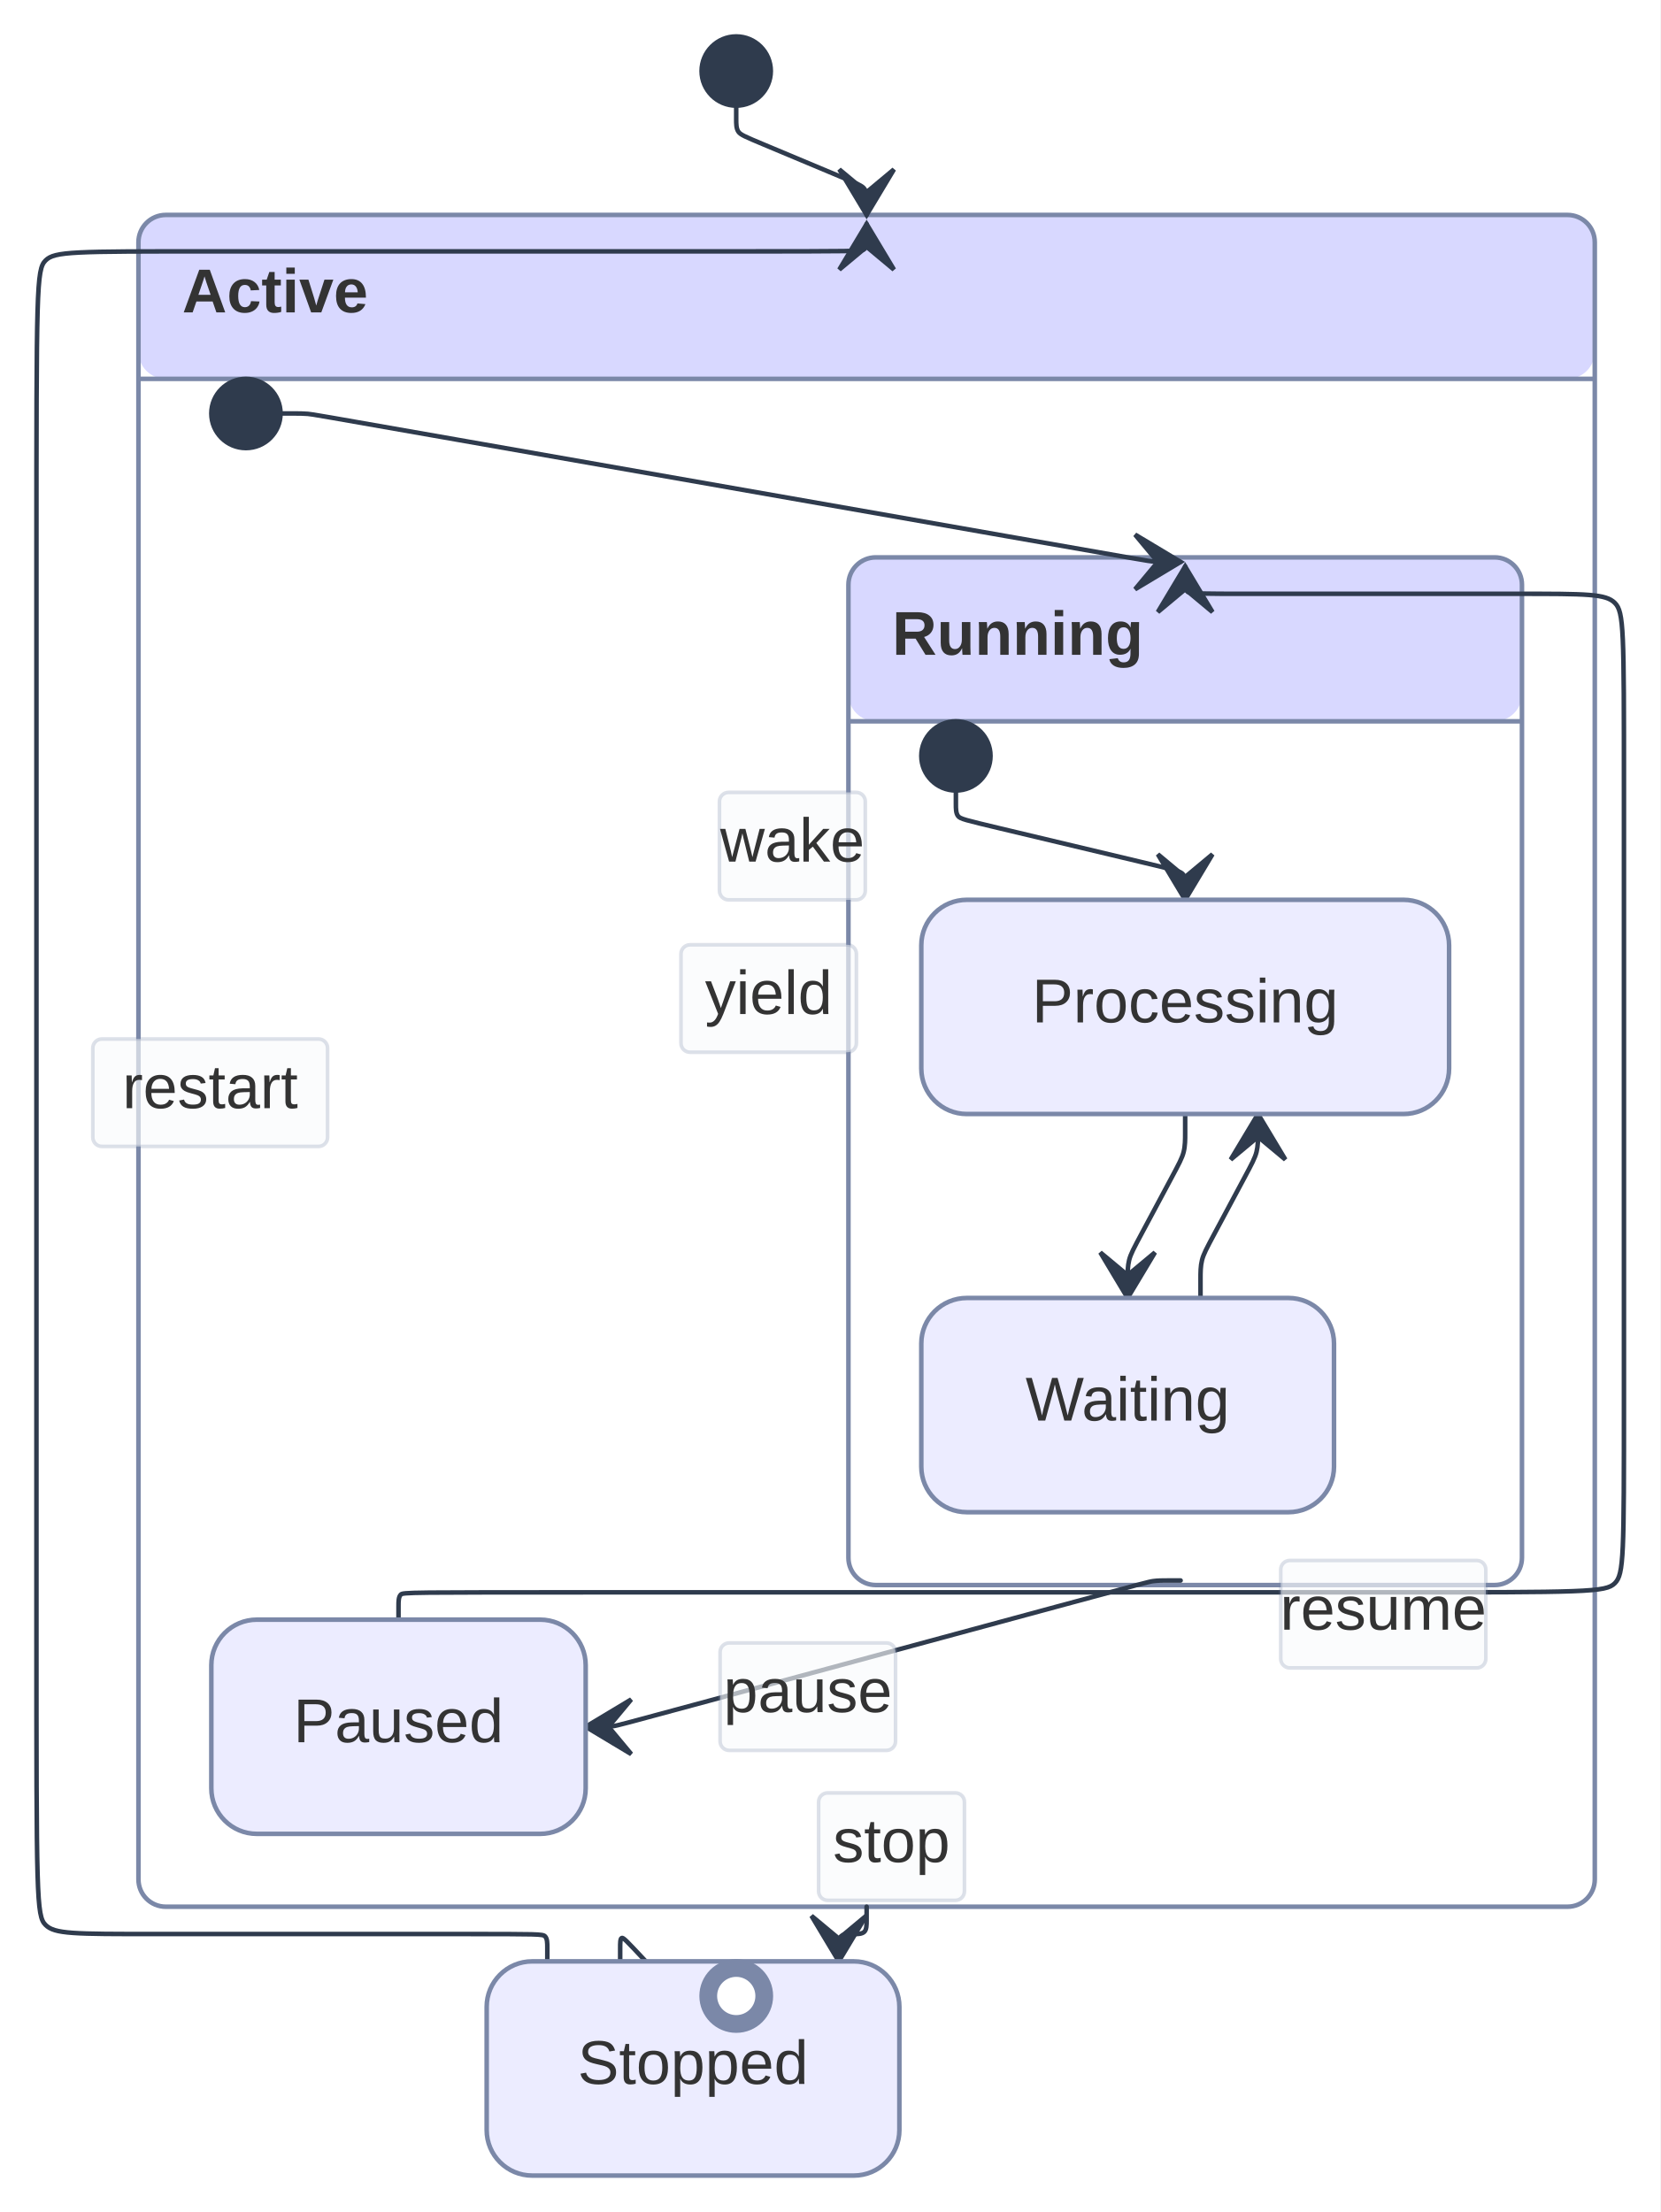
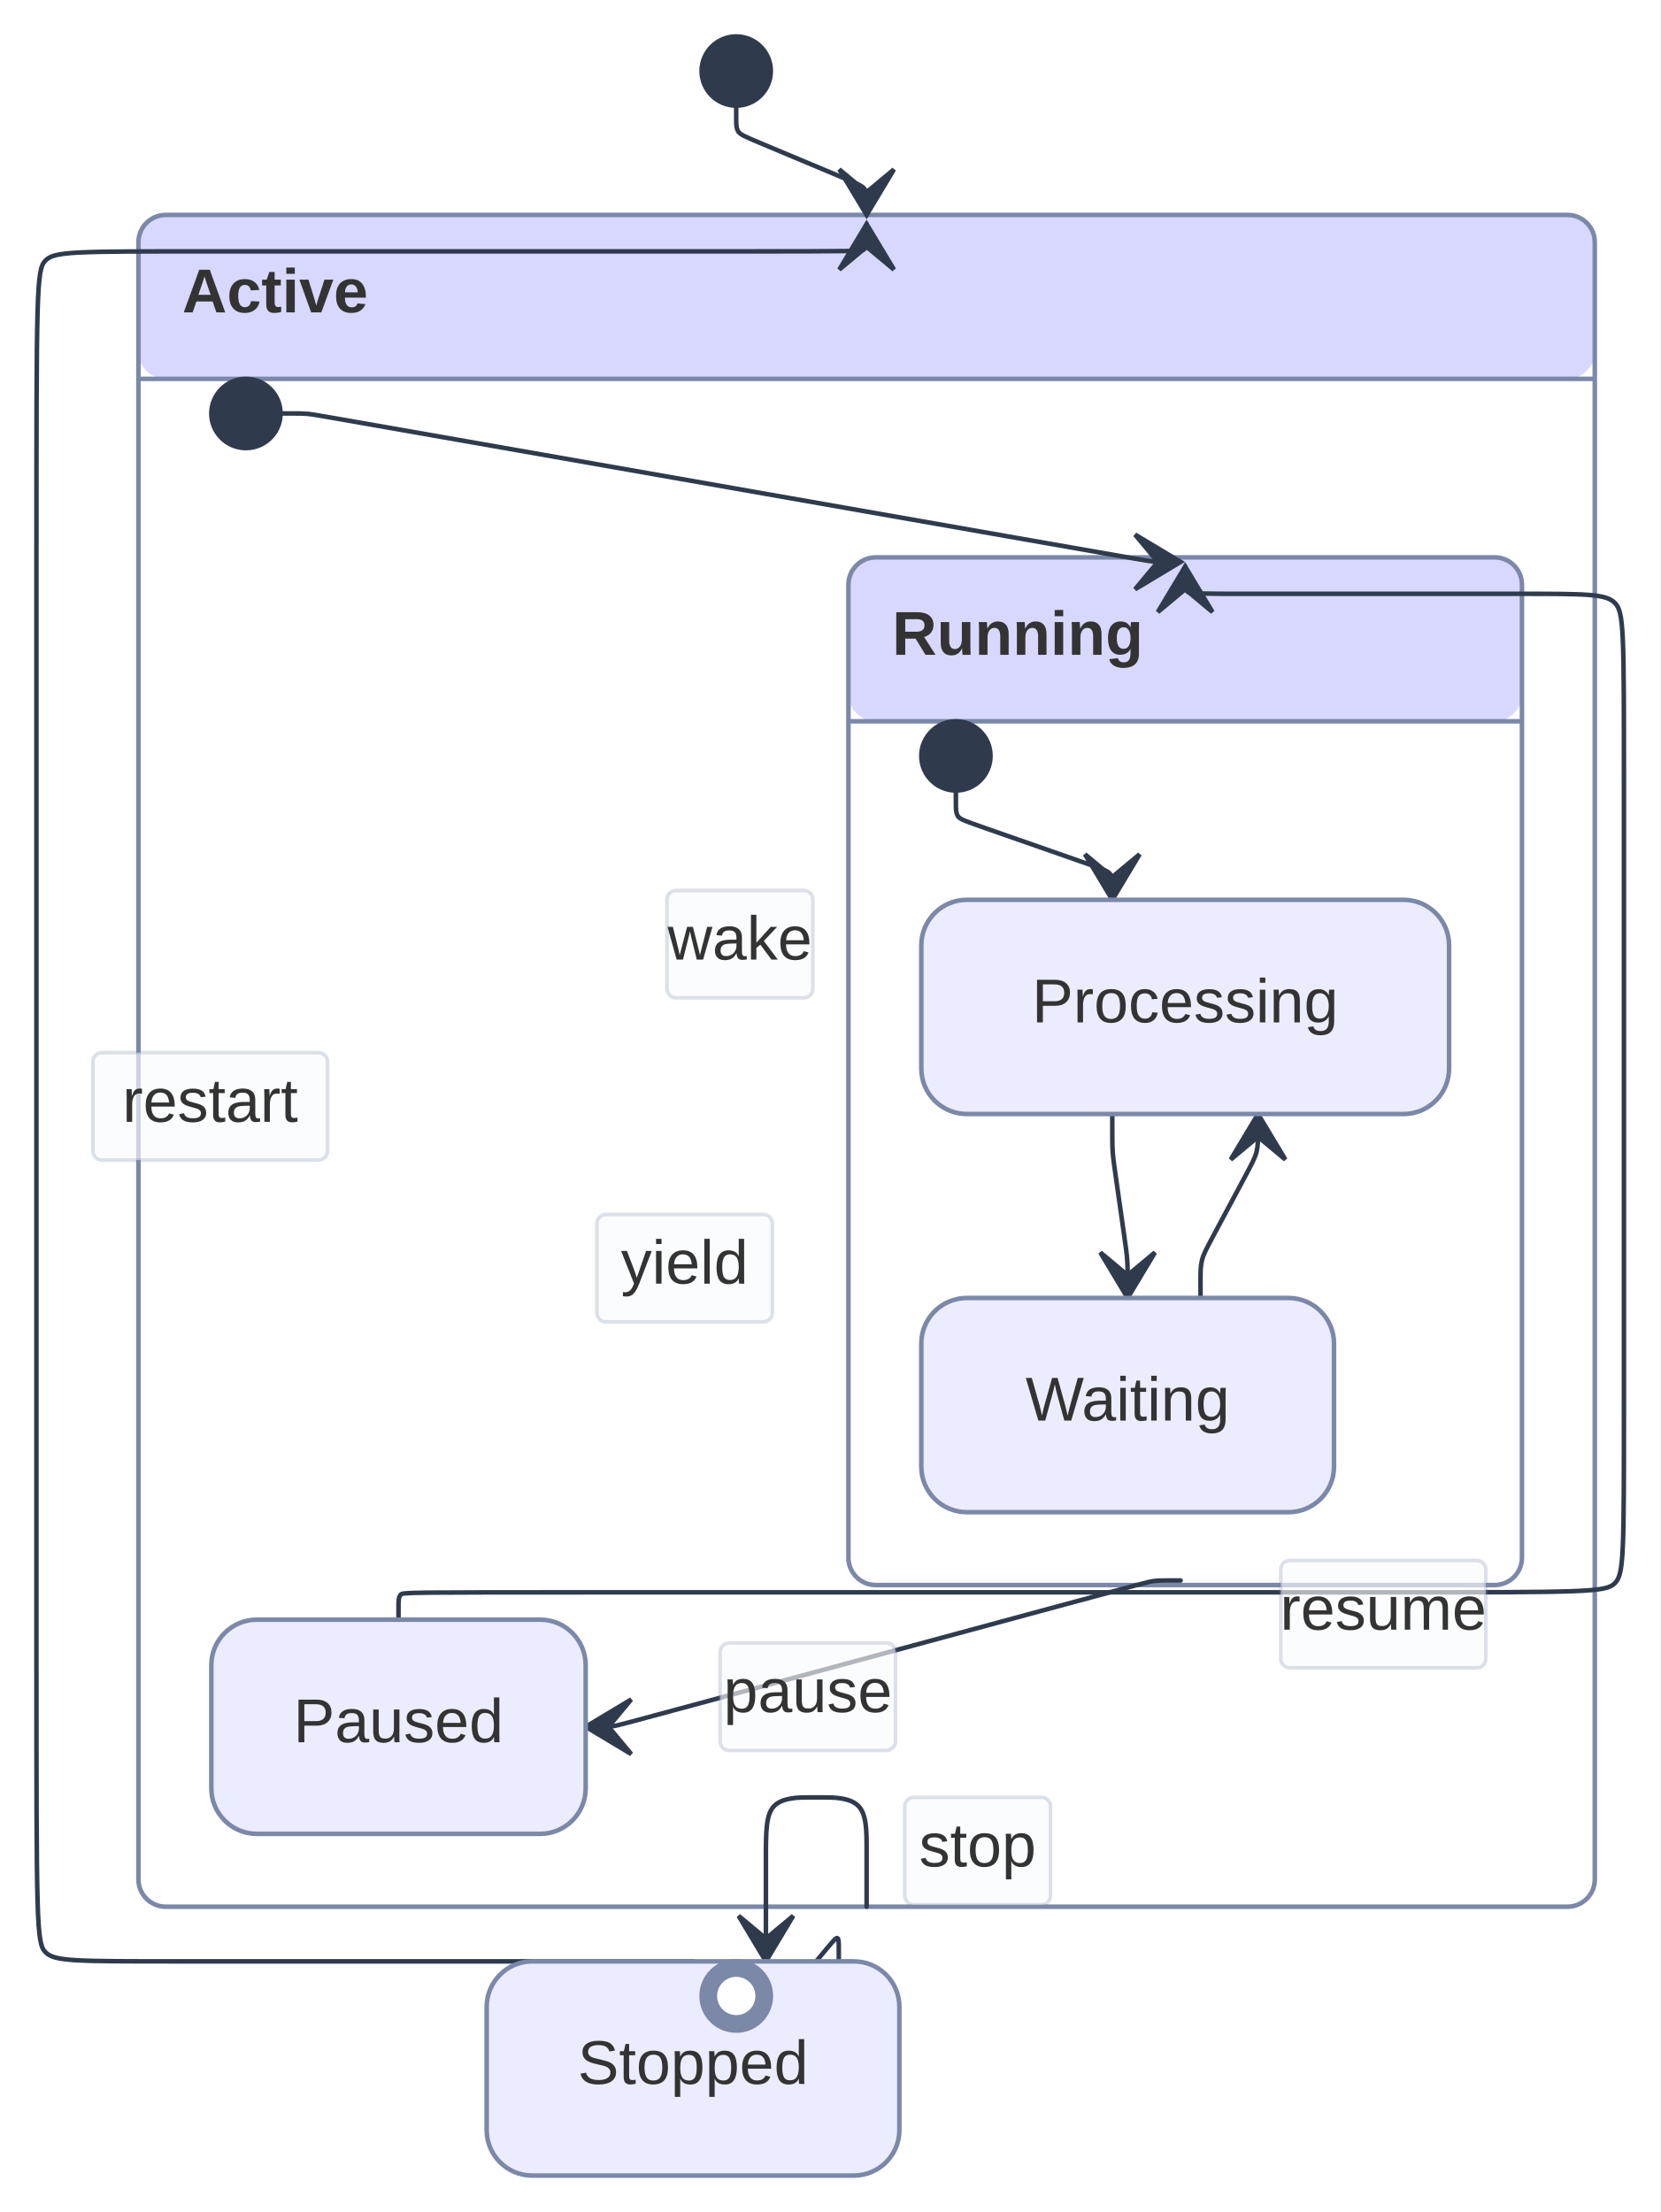
<svg xmlns="http://www.w3.org/2000/svg" width="364.572" height="485.76" viewBox="0 0 364.572 485.76">
  <rect x="0" y="0" width="364.572" height="485.76" fill="#FFFFFF" />
  <defs>
    <marker id="arrow-0" viewBox="0 0 10 10" refX="5" refY="5" markerUnits="userSpaceOnUse" markerWidth="8" markerHeight="8" orient="auto">
      <path d="M 0 0 L 10 5 L 0 10 z" fill="#2F3B4D" stroke="#2F3B4D" stroke-width="1" stroke-dasharray="1,0" />
    </marker>
    <marker id="arrow-start-0" viewBox="0 0 10 10" refX="4.5" refY="5" markerUnits="userSpaceOnUse" markerWidth="8" markerHeight="8" orient="auto">
      <path d="M 0 5 L 10 10 L 10 0 z" fill="#2F3B4D" stroke="#2F3B4D" stroke-width="1" stroke-dasharray="1,0" />
    </marker>
    <marker id="arrow-state-0" viewBox="0 0 20 14" refX="19" refY="7" markerUnits="userSpaceOnUse" markerWidth="20" markerHeight="14" orient="auto">
      <path d="M 19 7 L 9 13 L 14 7 L 9 1 Z" fill="#2F3B4D" stroke="#2F3B4D" stroke-width="1" stroke-dasharray="1,0" />
    </marker>
  </defs>
  <rect x="30.40" y="47.20" width="319.77" height="36.00" rx="6" ry="6" fill="hsl(240, 100%, 92.275%)" stroke="none" />
  <rect x="30.40" y="83.20" width="319.77" height="335.52" fill="hsl(240, 88%, 100%)" stroke="none" />
  <line x1="30.40" y1="83.20" x2="350.17" y2="83.20" stroke="#7B88A8" stroke-width="1" />
  <rect x="30.40" y="47.20" width="319.77" height="371.52" rx="6" ry="6" fill="none" stroke="#7B88A8" stroke-width="1" />
  <text x="40.00" y="68.60" text-anchor="start" font-family="'trebuchet ms', verdana, arial, sans-serif" font-size="13.6" fill="#333333" font-weight="600">
    <tspan x="40.00" dy="0.00">Active</tspan>
  </text>
  <rect x="186.29" y="122.40" width="147.89" height="36.00" rx="6" ry="6" fill="hsl(240, 100%, 92.275%)" stroke="none" />
  <rect x="186.29" y="158.40" width="147.89" height="189.68" fill="hsl(240, 88%, 100%)" stroke="none" />
  <line x1="186.29" y1="158.40" x2="334.17" y2="158.40" stroke="#7B88A8" stroke-width="1" />
  <rect x="186.29" y="122.40" width="147.89" height="225.68" rx="6" ry="6" fill="none" stroke="#7B88A8" stroke-width="1" />
  <text x="195.89" y="143.80" text-anchor="start" font-family="'trebuchet ms', verdana, arial, sans-serif" font-size="13.6" fill="#333333" font-weight="600">
    <tspan x="195.89" dy="0.00">Running</tspan>
  </text>
  <path d="M 161.651,23.200L 161.651,23.700C161.651,24.200,161.651,25.200,161.651,26.200C161.651,27.200,161.651,28.200,162.112,28.893C162.573,29.587,163.495,29.973,167.807,31.780C172.118,33.586,179.818,36.813,184.130,38.620C188.441,40.427,189.364,40.813,189.825,41.507C190.286,42.200,190.286,43.200,190.286,44.200C190.286,45.200,190.286,46.200,190.286,46.700L 190.286,47.200" fill="none" stroke="#2F3B4D" stroke-width="1" marker-end="url(#arrow-state-0)" stroke-linecap="round" stroke-linejoin="round" />
  <path d="M 61.600,90.800L 62.100,90.800C62.600,90.800,63.600,90.800,64.600,90.800C65.600,90.800,66.600,90.800,67.592,90.886C68.585,90.973,69.570,91.146,100.016,96.493C130.461,101.840,190.368,112.360,220.813,117.707C251.259,123.054,252.244,123.227,253.236,123.314C254.229,123.400,255.229,123.400,256.229,123.400C257.229,123.400,258.229,123.400,258.729,123.400L 259.229,123.400" fill="none" stroke="#2F3B4D" stroke-width="1" marker-end="url(#arrow-state-0)" stroke-linecap="round" stroke-linejoin="round" />
  <path d="M 259.229,347.080L 258.729,347.080C258.229,347.080,257.229,347.080,256.229,347.080C255.229,347.080,254.229,347.080,253.246,347.211C252.264,347.341,251.298,347.603,232.010,352.825C212.722,358.048,175.111,368.232,155.822,373.455C136.534,378.677,135.569,378.939,134.586,379.069C133.604,379.200,132.604,379.200,131.604,379.200C130.604,379.200,129.604,379.200,129.104,379.200L 128.604,379.200" fill="none" stroke="#2F3B4D" stroke-width="1" marker-end="url(#arrow-state-0)" stroke-linecap="round" stroke-linejoin="round" />
  <rect x="158.11" y="360.79" width="38.53" height="23.60" rx="2" ry="2" fill="rgba(248,250,252, 0.92)" fill-opacity="0.70" stroke="#7B88A8" stroke-opacity="0.25" stroke-width="0.8" />
  <text x="177.38" y="375.99" text-anchor="middle" font-family="'trebuchet ms', verdana, arial, sans-serif" font-size="13.6" fill="#333333">
    <tspan x="177.38" dy="0.00">pause</tspan>
  </text>
  <path d="M 87.502,355.680L 87.502,355.180C87.502,354.680,87.502,353.680,87.502,352.680C87.502,351.680,87.502,350.680,88.002,350.180C88.502,349.680,89.502,349.680,132.347,349.680C175.192,349.680,259.882,349.680,304.227,349.680C348.572,349.680,352.572,349.680,354.572,347.680C356.572,345.680,356.572,341.680,356.572,307.133C356.572,272.587,356.572,207.493,356.572,172.947C356.572,138.400,356.572,134.400,354.572,132.400C352.572,130.400,348.572,130.400,333.015,130.400C317.457,130.400,290.343,130.400,276.286,130.400C262.229,130.400,261.229,130.400,260.729,129.900C260.229,129.400,260.229,128.400,260.229,127.400C260.229,126.400,260.229,125.400,260.229,124.900L 260.229,124.400" fill="none" stroke="#2F3B4D" stroke-width="1" marker-end="url(#arrow-state-0)" stroke-linecap="round" stroke-linejoin="round" />
  <rect x="281.21" y="342.68" width="45.04" height="23.60" rx="2" ry="2" fill="rgba(248,250,252, 0.92)" fill-opacity="0.70" stroke="#7B88A8" stroke-opacity="0.25" stroke-width="0.8" />
  <text x="303.73" y="357.88" text-anchor="middle" font-family="'trebuchet ms', verdana, arial, sans-serif" font-size="13.6" fill="#333333">
    <tspan x="303.73" dy="0.00">resume</tspan>
  </text>
-   <path d="M 209.886,173.600L 209.886,174.100C209.886,174.600,209.886,175.600,209.886,176.600C209.886,177.600,209.886,178.600,210.372,179.216C210.859,179.832,211.831,180.064,219.735,181.948C227.640,183.832,242.475,187.368,250.379,189.252C258.283,191.136,259.256,191.368,259.742,191.984C260.229,192.600,260.229,193.600,260.229,194.600C260.229,195.600,260.229,196.600,260.229,197.100L 260.229,197.600" fill="none" stroke="#2F3B4D" stroke-width="1" marker-end="url(#arrow-state-0)" stroke-linecap="round" stroke-linejoin="round" />
-   <path d="M 260.229,244.640L 260.229,245.340C260.229,246.040,260.229,247.440,260.229,248.840C260.229,250.240,260.229,251.640,259.898,252.957C259.568,254.274,258.908,255.509,257.133,258.825C255.358,262.141,252.469,267.539,250.694,270.855C248.919,274.171,248.259,275.406,247.928,276.723C247.598,278.040,247.598,279.440,247.598,280.840C247.598,282.240,247.598,283.640,247.598,284.340L 247.598,285.040" fill="none" stroke="#2F3B4D" stroke-width="1" marker-end="url(#arrow-state-0)" stroke-linecap="round" stroke-linejoin="round" />
-   <rect x="149.52" y="207.48" width="38.53" height="23.60" rx="2" ry="2" fill="rgba(248,250,252, 0.92)" fill-opacity="0.70" stroke="#7B88A8" stroke-opacity="0.25" stroke-width="0.8" />
-   <text x="168.79" y="222.68" text-anchor="middle" font-family="'trebuchet ms', verdana, arial, sans-serif" font-size="13.6" fill="#333333">
-     <tspan x="168.79" dy="0.00">yield</tspan>
+   <path d="M 209.886,173.600L 209.886,174.100C209.886,174.600,209.886,175.600,209.886,176.600C209.886,177.600,209.886,178.600,210.358,179.265C210.830,179.930,211.774,180.260,217.026,182.095C222.278,183.930,231.837,187.270,237.089,189.105C242.341,190.940,243.285,191.270,243.757,191.935C244.229,192.600,244.229,193.600,244.229,194.600C244.229,195.600,244.229,196.600,244.229,197.100L 244.229,197.600" fill="none" stroke="#2F3B4D" stroke-width="1" marker-end="url(#arrow-state-0)" stroke-linecap="round" stroke-linejoin="round" />
+   <path d="M 244.229,244.640L 244.229,245.340C244.229,246.040,244.229,247.440,244.229,248.840C244.229,250.240,244.229,251.640,244.328,253.033C244.427,254.426,244.625,255.812,245.087,259.052C245.550,262.293,246.277,267.387,246.740,270.628C247.202,273.868,247.400,275.254,247.499,276.647C247.598,278.040,247.598,279.440,247.598,280.840C247.598,282.240,247.598,283.640,247.598,284.340L 247.598,285.040" fill="none" stroke="#2F3B4D" stroke-width="1" marker-end="url(#arrow-state-0)" stroke-linecap="round" stroke-linejoin="round" />
+   <rect x="131.06" y="266.69" width="38.53" height="23.60" rx="2" ry="2" fill="rgba(248,250,252, 0.92)" fill-opacity="0.70" stroke="#7B88A8" stroke-opacity="0.25" stroke-width="0.8" />
+   <text x="150.33" y="281.89" text-anchor="middle" font-family="'trebuchet ms', verdana, arial, sans-serif" font-size="13.6" fill="#333333">
+     <tspan x="150.33" dy="0.00">yield</tspan>
  </text>
  <path d="M 263.598,285.040L 263.598,284.340C263.598,283.640,263.598,282.240,263.598,280.840C263.598,279.440,263.598,278.040,263.928,276.723C264.259,275.406,264.919,274.171,266.694,270.855C268.469,267.539,271.358,262.141,273.133,258.825C274.908,255.509,275.568,254.274,275.899,252.957C276.229,251.640,276.229,250.240,276.229,248.840C276.229,247.440,276.229,246.040,276.229,245.340L 276.229,244.640" fill="none" stroke="#2F3B4D" stroke-width="1" marker-end="url(#arrow-state-0)" stroke-linecap="round" stroke-linejoin="round" />
-   <rect x="157.97" y="174.01" width="32.03" height="23.60" rx="2" ry="2" fill="rgba(248,250,252, 0.92)" fill-opacity="0.70" stroke="#7B88A8" stroke-opacity="0.25" stroke-width="0.8" />
-   <text x="173.98" y="189.21" text-anchor="middle" font-family="'trebuchet ms', verdana, arial, sans-serif" font-size="13.6" fill="#333333">
-     <tspan x="173.98" dy="0.00">wake</tspan>
+   <rect x="146.45" y="195.53" width="32.03" height="23.60" rx="2" ry="2" fill="rgba(248,250,252, 0.92)" fill-opacity="0.70" stroke="#7B88A8" stroke-opacity="0.25" stroke-width="0.8" />
+   <text x="162.46" y="210.73" text-anchor="middle" font-family="'trebuchet ms', verdana, arial, sans-serif" font-size="13.6" fill="#333333">
+     <tspan x="162.46" dy="0.00">wake</tspan>
  </text>
-   <path d="M 190.286,418.720L 190.286,419.220C190.286,419.720,190.286,420.720,190.286,421.720C190.286,422.720,190.286,423.720,189.786,424.220C189.286,424.720,188.286,424.720,187.767,424.720C187.249,424.720,187.211,424.720,186.692,424.720C186.174,424.720,185.174,424.720,184.674,425.220C184.174,425.720,184.174,426.720,184.174,427.720C184.174,428.720,184.174,429.720,184.174,430.220L 184.174,430.720" fill="none" stroke="#2F3B4D" stroke-width="1" marker-end="url(#arrow-state-0)" stroke-linecap="round" stroke-linejoin="round" />
-   <rect x="179.74" y="393.72" width="32.03" height="23.60" rx="2" ry="2" fill="rgba(248,250,252, 0.92)" fill-opacity="0.70" stroke="#7B88A8" stroke-opacity="0.25" stroke-width="0.8" />
-   <text x="195.75" y="408.92" text-anchor="middle" font-family="'trebuchet ms', verdana, arial, sans-serif" font-size="13.6" fill="#333333">
-     <tspan x="195.75" dy="0.00">stop</tspan>
+   <path d="M 190.286,418.720L 190.286,416.563C190.286,414.405,190.286,410.091,190.286,406.091C190.286,402.091,190.286,398.405,188.443,396.563C186.601,394.720,182.915,394.720,181.073,394.720C179.230,394.720,179.230,394.720,177.387,394.720C175.544,394.720,171.859,394.720,170.016,396.563C168.174,398.405,168.174,402.091,168.174,408.091C168.174,414.091,168.174,422.405,168.174,426.563L 168.174,430.720" fill="none" stroke="#2F3B4D" stroke-width="1" marker-end="url(#arrow-state-0)" stroke-linecap="round" stroke-linejoin="round" />
+   <rect x="198.64" y="394.68" width="32.03" height="23.60" rx="2" ry="2" fill="rgba(248,250,252, 0.92)" fill-opacity="0.70" stroke="#7B88A8" stroke-opacity="0.25" stroke-width="0.8" />
+   <text x="214.66" y="409.88" text-anchor="middle" font-family="'trebuchet ms', verdana, arial, sans-serif" font-size="13.6" fill="#333333">
+     <tspan x="214.66" dy="0.00">stop</tspan>
  </text>
-   <path d="M 120.174,430.720L 120.174,430.220C120.174,429.720,120.174,428.720,120.174,427.720C120.174,426.720,120.174,425.720,119.674,425.220C119.174,424.720,118.174,424.720,101.478,424.720C84.783,424.720,52.391,424.720,34.196,424.720C16.000,424.720,12.000,424.720,10.000,422.720C8.000,420.720,8.000,416.720,8.000,357.133C8.000,297.547,8.000,182.373,8.000,122.787C8.000,63.200,8.000,59.200,10.000,57.200C12.000,55.200,16.000,55.200,45.881,55.200C75.762,55.200,131.524,55.200,159.905,55.200C188.286,55.200,189.286,55.200,189.786,54.700C190.286,54.200,190.286,53.200,190.286,52.200C190.286,51.200,190.286,50.200,190.286,49.700L 190.286,49.200" fill="none" stroke="#2F3B4D" stroke-width="1" marker-end="url(#arrow-state-0)" stroke-linecap="round" stroke-linejoin="round" />
-   <rect x="20.38" y="228.16" width="51.55" height="23.60" rx="2" ry="2" fill="rgba(248,250,252, 0.92)" fill-opacity="0.70" stroke="#7B88A8" stroke-opacity="0.25" stroke-width="0.8" />
-   <text x="46.15" y="243.36" text-anchor="middle" font-family="'trebuchet ms', verdana, arial, sans-serif" font-size="13.6" fill="#333333">
+   <path d="M 152.174,430.720L 130.145,430.720C108.116,430.720,64.058,430.720,40.029,430.720C16.000,430.720,12.000,430.720,10.000,428.720C8.000,426.720,8.000,422.720,8.000,362.133C8.000,301.547,8.000,184.373,8.000,123.787C8.000,63.200,8.000,59.200,10.000,57.200C12.000,55.200,16.000,55.200,45.881,55.200C75.762,55.200,131.524,55.200,159.905,55.200C188.286,55.200,189.286,55.200,189.786,54.700C190.286,54.200,190.286,53.200,190.286,52.200C190.286,51.200,190.286,50.200,190.286,49.700L 190.286,49.200" fill="none" stroke="#2F3B4D" stroke-width="1" marker-end="url(#arrow-state-0)" stroke-linecap="round" stroke-linejoin="round" />
+   <rect x="20.38" y="231.16" width="51.55" height="23.60" rx="2" ry="2" fill="rgba(248,250,252, 0.92)" fill-opacity="0.70" stroke="#7B88A8" stroke-opacity="0.25" stroke-width="0.8" />
+   <text x="46.15" y="246.36" text-anchor="middle" font-family="'trebuchet ms', verdana, arial, sans-serif" font-size="13.6" fill="#333333">
    <tspan x="46.15" dy="0.00">restart</tspan>
  </text>
-   <path d="M 136.174,430.720L 136.174,430.220C136.174,429.720,136.174,428.720,136.174,427.720C136.174,426.720,136.174,425.720,136.516,425.585C136.858,425.450,137.541,426.179,141.447,430.348C145.353,434.516,152.481,442.124,156.387,446.292C160.293,450.461,160.977,451.190,161.319,451.055C161.661,450.920,161.661,449.920,161.661,448.920C161.661,447.920,161.661,446.920,161.661,446.420L 161.661,445.920" fill="none" stroke="#2F3B4D" stroke-width="1" marker-end="url(#arrow-state-0)" stroke-linecap="round" stroke-linejoin="round" />
+   <path d="M 184.174,430.720L 184.174,430.220C184.174,429.720,184.174,428.720,184.174,427.720C184.174,426.720,184.174,425.720,183.855,425.605C183.536,425.490,182.899,426.261,179.465,430.409C176.032,434.557,169.803,442.083,166.369,446.231C162.936,450.379,162.298,451.150,161.979,451.035C161.661,450.920,161.661,449.920,161.661,448.920C161.661,447.920,161.661,446.920,161.661,446.420L 161.661,445.920" fill="none" stroke="#2F3B4D" stroke-width="1" marker-end="url(#arrow-state-0)" stroke-linecap="round" stroke-linejoin="round" />
  <rect x="46.40" y="355.68" width="82.20" height="47.04" rx="10" ry="10" fill="#ECECFF" stroke="#7B88A8" stroke-width="1" stroke-linejoin="round" stroke-linecap="round" />
  <text x="87.50" y="382.60" text-anchor="middle" font-family="'trebuchet ms', verdana, arial, sans-serif" font-size="13.6" fill="#333333">
    <tspan x="87.50" dy="0.00">Paused</tspan>
  </text>
  <rect x="202.29" y="197.60" width="115.89" height="47.04" rx="10" ry="10" fill="#ECECFF" stroke="#7B88A8" stroke-width="1" stroke-linejoin="round" stroke-linecap="round" />
  <text x="260.23" y="224.52" text-anchor="middle" font-family="'trebuchet ms', verdana, arial, sans-serif" font-size="13.6" fill="#333333">
    <tspan x="260.23" dy="0.00">Processing</tspan>
  </text>
  <rect x="106.86" y="430.72" width="90.62" height="47.04" rx="10" ry="10" fill="#ECECFF" stroke="#7B88A8" stroke-width="1" stroke-linejoin="round" stroke-linecap="round" />
  <text x="152.17" y="457.64" text-anchor="middle" font-family="'trebuchet ms', verdana, arial, sans-serif" font-size="13.6" fill="#333333">
    <tspan x="152.17" dy="0.00">Stopped</tspan>
  </text>
  <rect x="202.29" y="285.04" width="90.62" height="47.04" rx="10" ry="10" fill="#ECECFF" stroke="#7B88A8" stroke-width="1" stroke-linejoin="round" stroke-linecap="round" />
  <text x="247.60" y="311.96" text-anchor="middle" font-family="'trebuchet ms', verdana, arial, sans-serif" font-size="13.6" fill="#333333">
    <tspan x="247.60" dy="0.00">Waiting</tspan>
  </text>
  <circle cx="161.66" cy="438.32" r="7.60" fill="#7B88A8" stroke="#7B88A8" stroke-width="1" stroke-linejoin="round" stroke-linecap="round" />
  <circle cx="161.66" cy="438.32" r="3.60" fill="#FFFFFF" stroke="#FFFFFF" stroke-width="1.2" stroke-linejoin="round" stroke-linecap="round" />
  <circle cx="161.65" cy="15.60" r="7.60" fill="#2F3B4D" stroke="#2F3B4D" stroke-width="1" stroke-linejoin="round" stroke-linecap="round" />
  <circle cx="54.00" cy="90.80" r="7.60" fill="#2F3B4D" stroke="#2F3B4D" stroke-width="1" stroke-linejoin="round" stroke-linecap="round" />
  <circle cx="209.89" cy="166.00" r="7.60" fill="#2F3B4D" stroke="#2F3B4D" stroke-width="1" stroke-linejoin="round" stroke-linecap="round" />
</svg>
